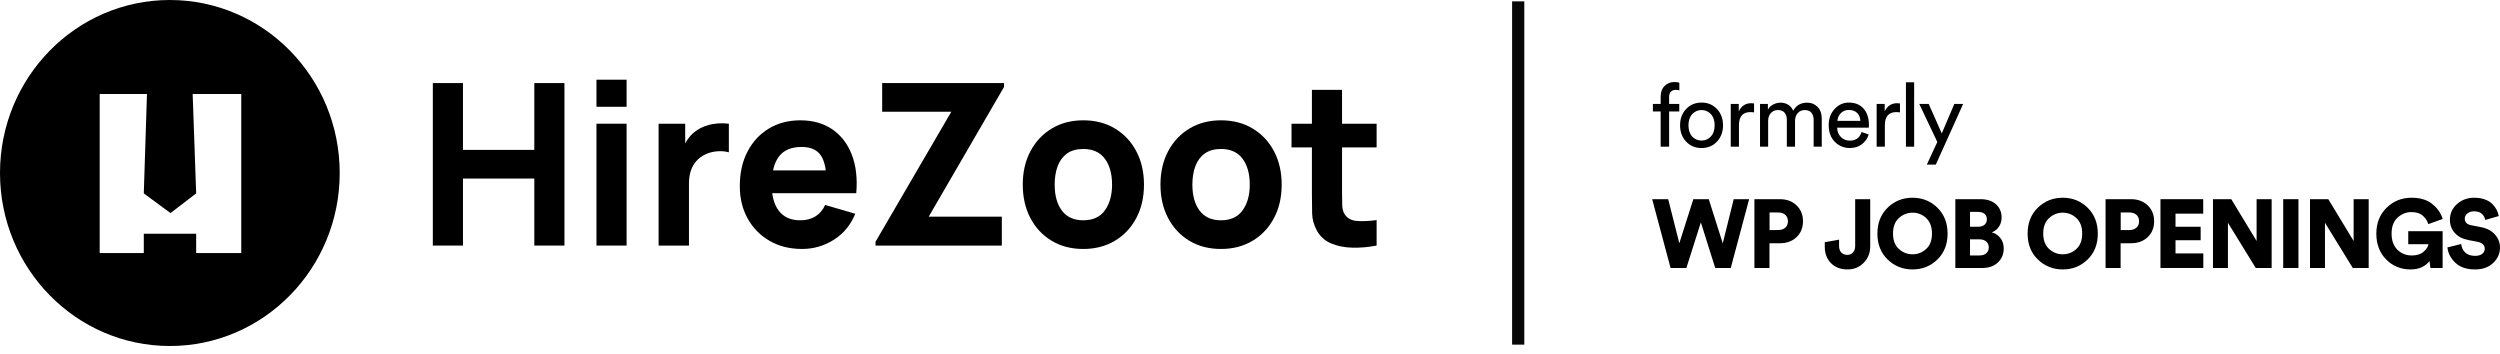
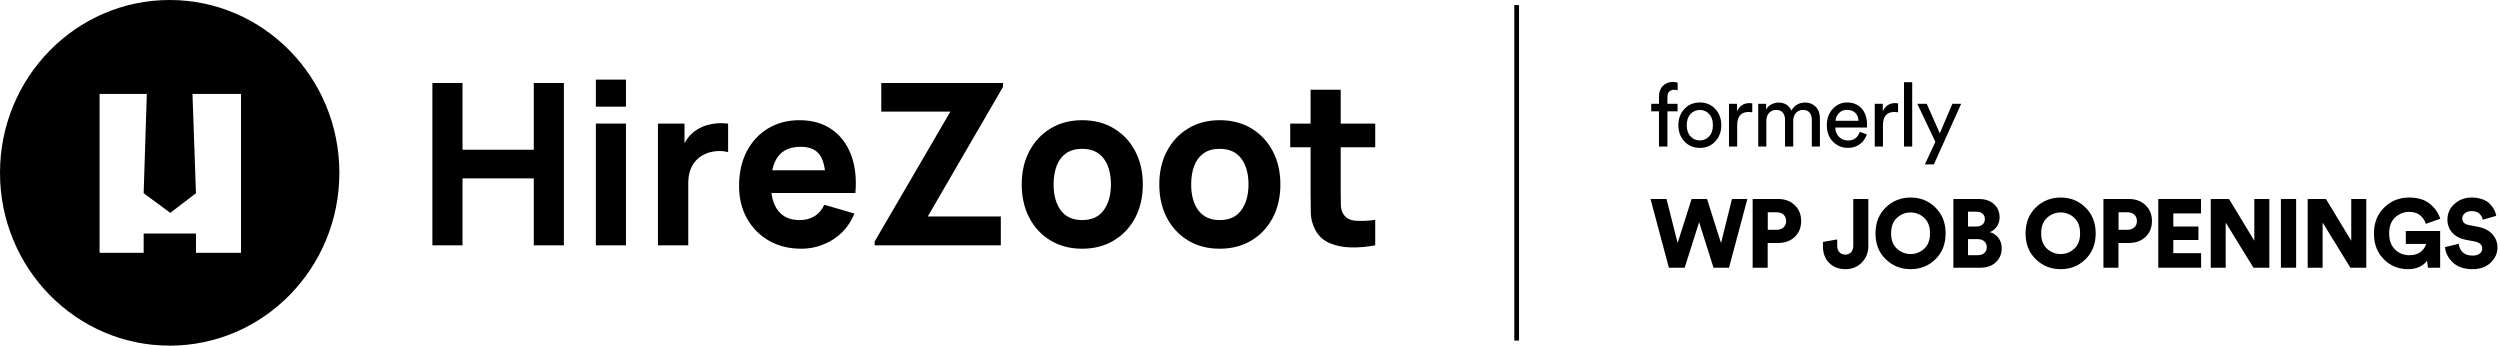
- <svg xmlns="http://www.w3.org/2000/svg" width="205" height="29" viewBox="0 0 205 29" fill="none">
-   <path d="M35.492 20.137V6.812H37.963V12.29H43.814V6.812H46.285V20.137H43.814V14.641H37.963V20.137H35.492Z" fill="black" />
-   <path d="M48.91 8.756V6.535H51.381V8.756H48.91ZM48.91 20.137V10.144H51.381V20.137H48.91Z" fill="black" />
-   <path d="M54.006 20.137V10.144H56.186V12.586L55.95 12.272C56.077 11.926 56.247 11.612 56.459 11.328C56.671 11.044 56.931 10.81 57.24 10.625C57.476 10.477 57.734 10.361 58.013 10.278C58.291 10.194 58.579 10.142 58.876 10.12C59.172 10.099 59.469 10.107 59.766 10.144V12.494C59.493 12.408 59.177 12.378 58.816 12.406C58.456 12.434 58.131 12.519 57.84 12.661C57.549 12.796 57.304 12.977 57.104 13.202C56.904 13.427 56.753 13.692 56.65 13.998C56.547 14.303 56.495 14.647 56.495 15.029V20.137H54.006Z" fill="black" />
-   <path d="M65.77 20.415C64.765 20.415 63.879 20.194 63.113 19.753C62.347 19.312 61.747 18.704 61.314 17.93C60.881 17.156 60.664 16.269 60.664 15.27C60.664 14.178 60.876 13.228 61.3 12.42C61.724 11.612 62.309 10.984 63.054 10.537C63.799 10.09 64.656 9.866 65.625 9.866C66.655 9.866 67.53 10.113 68.251 10.606C68.971 11.1 69.504 11.794 69.85 12.688C70.195 13.583 70.316 14.635 70.213 15.844H67.769V14.918C67.769 13.9 67.61 13.168 67.292 12.721C66.974 12.273 66.455 12.05 65.734 12.05C64.892 12.05 64.273 12.31 63.876 12.832C63.479 13.353 63.281 14.123 63.281 15.14C63.281 16.072 63.479 16.792 63.876 17.301C64.273 17.81 64.856 18.064 65.625 18.064C66.109 18.064 66.524 17.956 66.87 17.741C67.215 17.525 67.478 17.213 67.66 16.806L70.131 17.528C69.762 18.441 69.179 19.15 68.382 19.656C67.586 20.162 66.715 20.415 65.77 20.415ZM62.518 15.844V13.975H69.023V15.844H62.518Z" fill="black" />
-   <path d="M71.793 20.137V19.823L78.007 9.163H72.338V6.812H82.332V7.127L76.154 17.768H82.15V20.137H71.793Z" fill="black" />
-   <path d="M88.827 20.415C87.84 20.415 86.974 20.19 86.228 19.739C85.484 19.289 84.903 18.668 84.489 17.875C84.074 17.082 83.866 16.171 83.866 15.14C83.866 14.098 84.078 13.18 84.502 12.388C84.926 11.595 85.511 10.976 86.256 10.532C87.001 10.088 87.858 9.866 88.827 9.866C89.814 9.866 90.682 10.091 91.43 10.541C92.178 10.992 92.761 11.613 93.179 12.406C93.597 13.199 93.806 14.11 93.806 15.14C93.806 16.177 93.595 17.091 93.174 17.884C92.753 18.677 92.169 19.297 91.421 19.744C90.673 20.191 89.808 20.415 88.827 20.415ZM88.827 18.064C89.62 18.064 90.212 17.791 90.603 17.246C90.994 16.7 91.189 15.998 91.189 15.14C91.189 14.252 90.991 13.543 90.594 13.012C90.197 12.482 89.608 12.216 88.827 12.216C88.288 12.216 87.846 12.34 87.5 12.586C87.155 12.833 86.899 13.176 86.733 13.614C86.566 14.052 86.483 14.561 86.483 15.14C86.483 16.035 86.681 16.746 87.078 17.273C87.475 17.801 88.058 18.064 88.827 18.064Z" fill="black" />
-   <path d="M100.119 20.415C99.132 20.415 98.266 20.19 97.52 19.739C96.775 19.289 96.195 18.668 95.781 17.875C95.366 17.082 95.158 16.171 95.158 15.14C95.158 14.098 95.37 13.18 95.794 12.388C96.218 11.595 96.803 10.976 97.548 10.532C98.293 10.088 99.15 9.866 100.119 9.866C101.106 9.866 101.974 10.091 102.722 10.541C103.47 10.992 104.053 11.613 104.471 12.406C104.889 13.199 105.098 14.11 105.098 15.14C105.098 16.177 104.887 17.091 104.466 17.884C104.045 18.677 103.461 19.297 102.713 19.744C101.965 20.191 101.1 20.415 100.119 20.415ZM100.119 18.064C100.912 18.064 101.504 17.791 101.895 17.246C102.286 16.7 102.481 15.998 102.481 15.14C102.481 14.252 102.283 13.543 101.886 13.012C101.489 12.482 100.9 12.216 100.119 12.216C99.58 12.216 99.138 12.34 98.792 12.586C98.447 12.833 98.191 13.176 98.025 13.614C97.858 14.052 97.775 14.561 97.775 15.14C97.775 16.035 97.973 16.746 98.37 17.273C98.767 17.801 99.35 18.064 100.119 18.064Z" fill="black" />
-   <path d="M112.883 20.137C112.204 20.267 111.54 20.324 110.889 20.308C110.237 20.293 109.656 20.176 109.144 19.957C108.632 19.738 108.243 19.385 107.977 18.897C107.734 18.441 107.607 17.977 107.595 17.505C107.583 17.033 107.577 16.498 107.577 15.899V7.368H110.048V15.751C110.048 16.14 110.053 16.49 110.062 16.801C110.071 17.113 110.133 17.361 110.248 17.546C110.466 17.898 110.814 18.089 111.293 18.12C111.771 18.151 112.301 18.126 112.883 18.046V20.137ZM105.905 12.087V10.144H112.883V12.087H105.905Z" fill="black" />
-   <path fill-rule="evenodd" clip-rule="evenodd" d="M13.928 0C21.62 0 27.856 6.351 27.856 14.186C27.856 22.02 21.62 28.372 13.928 28.372C6.236 28.372 0 22.02 0 14.186C0 6.351 6.236 0 13.928 0ZM12.052 7.709H8.174V20.749H11.791V19.166H16.086V20.749H19.783V7.709H15.798L16.086 15.859L13.979 17.471L11.791 15.859L12.052 7.709Z" fill="black" />
-   <path d="M137.699 9.14H136.868V12.028H136.174V9.14H135.537V8.52H136.174V7.929C136.174 7.555 136.281 7.261 136.496 7.047C136.711 6.833 136.98 6.726 137.305 6.726C137.51 6.726 137.644 6.75 137.706 6.799V7.412C137.634 7.382 137.536 7.368 137.412 7.368C137.264 7.368 137.137 7.413 137.029 7.503C136.922 7.593 136.868 7.747 136.868 7.966V8.52H137.699V9.14Z" fill="black" />
-   <path d="M138.761 11.197C138.971 11.416 139.226 11.525 139.527 11.525C139.828 11.525 140.082 11.415 140.289 11.193C140.497 10.972 140.601 10.665 140.601 10.271C140.601 9.882 140.497 9.577 140.289 9.355C140.082 9.134 139.828 9.024 139.527 9.024C139.226 9.024 138.972 9.134 138.765 9.355C138.557 9.577 138.453 9.882 138.453 10.271C138.453 10.665 138.556 10.973 138.761 11.197ZM138.26 8.943C138.594 8.588 139.016 8.411 139.527 8.411C140.038 8.411 140.459 8.587 140.791 8.94C141.122 9.292 141.288 9.736 141.288 10.271C141.288 10.81 141.123 11.257 140.794 11.609C140.465 11.962 140.043 12.138 139.527 12.138C139.012 12.138 138.589 11.962 138.26 11.609C137.931 11.257 137.766 10.81 137.766 10.271C137.766 9.736 137.931 9.293 138.26 8.943Z" fill="black" />
-   <path d="M143.833 8.484V9.213C143.732 9.199 143.634 9.191 143.539 9.191C142.909 9.191 142.594 9.551 142.594 10.271V12.028H141.921V8.52H142.58V9.133C142.79 8.686 143.133 8.462 143.611 8.462C143.687 8.462 143.761 8.469 143.833 8.484Z" fill="black" />
-   <path d="M144.988 12.028H144.322V8.52H144.967V8.987C145.072 8.802 145.22 8.661 145.411 8.564C145.601 8.467 145.802 8.418 146.012 8.418C146.236 8.418 146.441 8.474 146.628 8.586C146.814 8.698 146.952 8.863 147.043 9.082C147.281 8.639 147.666 8.418 148.195 8.418C148.525 8.418 148.805 8.532 149.036 8.761C149.268 8.989 149.384 9.32 149.384 9.753V12.028H148.718V9.826C148.718 9.583 148.657 9.388 148.535 9.242C148.414 9.096 148.231 9.024 147.988 9.024C147.754 9.024 147.563 9.107 147.415 9.275C147.267 9.443 147.193 9.653 147.193 9.906V12.028H146.52V9.826C146.52 9.583 146.459 9.388 146.338 9.242C146.216 9.096 146.033 9.024 145.79 9.024C145.551 9.024 145.358 9.106 145.21 9.272C145.062 9.437 144.988 9.651 144.988 9.913V12.028Z" fill="black" />
-   <path d="M150.668 9.913H152.551C152.541 9.651 152.455 9.436 152.293 9.268C152.131 9.1 151.902 9.016 151.606 9.016C151.339 9.016 151.119 9.105 150.947 9.282C150.776 9.46 150.682 9.67 150.668 9.913ZM152.651 10.825L153.231 11.029C153.131 11.355 152.945 11.621 152.673 11.828C152.401 12.035 152.071 12.138 151.685 12.138C151.203 12.138 150.793 11.969 150.457 11.631C150.12 11.293 149.952 10.837 149.952 10.264C149.952 9.729 150.115 9.286 150.439 8.936C150.764 8.586 151.15 8.411 151.599 8.411C152.119 8.411 152.525 8.577 152.816 8.91C153.107 9.244 153.252 9.69 153.252 10.249C153.252 10.336 153.248 10.409 153.238 10.468H150.647C150.651 10.779 150.753 11.034 150.951 11.233C151.149 11.433 151.394 11.533 151.685 11.533C152.176 11.533 152.498 11.297 152.651 10.825Z" fill="black" />
-   <path d="M155.797 8.484V9.213C155.697 9.199 155.599 9.191 155.503 9.191C154.873 9.191 154.558 9.551 154.558 10.271V12.028H153.885V8.52H154.544V9.133C154.754 8.686 155.098 8.462 155.575 8.462C155.651 8.462 155.725 8.469 155.797 8.484Z" fill="black" />
-   <path d="M156.96 12.028H156.287V6.748H156.96V12.028Z" fill="black" />
-   <path d="M158.738 13.495H158.001L158.86 11.642L157.378 8.52H158.151L159.225 10.942L160.256 8.52H160.979L158.738 13.495Z" fill="black" />
-   <path d="M141.266 19.953L142.164 16.333H143.43L141.922 21.974H140.649L139.47 18.235L138.283 21.974H136.987L135.479 16.333H136.791L137.705 19.946L138.853 16.333H140.118L141.266 19.953Z" fill="black" />
-   <path d="M145.104 18.863H145.823C146.057 18.863 146.247 18.798 146.393 18.669C146.538 18.538 146.611 18.365 146.611 18.147C146.611 17.924 146.54 17.748 146.397 17.618C146.253 17.488 146.062 17.423 145.823 17.423H145.104V18.863ZM145.948 19.946H145.096V21.974H143.862V16.333H145.948C146.51 16.333 146.967 16.503 147.318 16.842C147.67 17.182 147.845 17.614 147.845 18.139C147.845 18.675 147.67 19.11 147.318 19.444C146.967 19.779 146.51 19.946 145.948 19.946Z" fill="black" />
-   <path d="M149.632 20.232V19.858L150.804 19.651V20.168C150.804 20.407 150.868 20.589 150.995 20.713C151.123 20.838 151.283 20.9 151.476 20.9C151.673 20.9 151.831 20.833 151.948 20.698C152.065 20.562 152.124 20.389 152.124 20.176V16.333H153.358V20.208C153.358 20.733 153.181 21.179 152.827 21.545C152.473 21.911 152.025 22.094 151.483 22.094C150.931 22.094 150.485 21.923 150.144 21.581C149.803 21.238 149.632 20.789 149.632 20.232Z" fill="black" />
-   <path d="M155.704 17.885C155.386 18.177 155.227 18.598 155.227 19.15C155.227 19.701 155.388 20.123 155.708 20.415C156.028 20.707 156.401 20.853 156.828 20.853C157.255 20.853 157.628 20.707 157.945 20.415C158.263 20.123 158.422 19.701 158.422 19.15C158.422 18.598 158.263 18.175 157.945 17.881C157.628 17.586 157.255 17.439 156.828 17.439C156.401 17.439 156.027 17.588 155.704 17.885ZM153.947 19.158C153.947 18.283 154.227 17.573 154.786 17.029C155.346 16.486 156.027 16.214 156.828 16.214C157.63 16.214 158.31 16.487 158.867 17.033C159.424 17.58 159.702 18.288 159.702 19.158C159.702 20.028 159.424 20.735 158.867 21.278C158.31 21.822 157.63 22.094 156.828 22.094C156.027 22.094 155.346 21.822 154.786 21.278C154.227 20.735 153.947 20.028 153.947 19.158Z" fill="black" />
-   <path d="M160.338 16.333H162.408C162.944 16.333 163.366 16.474 163.673 16.755C163.98 17.036 164.134 17.399 164.134 17.845C164.134 18.126 164.057 18.378 163.903 18.601C163.75 18.824 163.556 18.975 163.322 19.054C163.592 19.118 163.824 19.268 164.017 19.504C164.209 19.74 164.306 20.03 164.306 20.375C164.306 20.842 164.145 21.225 163.825 21.525C163.505 21.825 163.087 21.974 162.572 21.974H160.338V16.333ZM161.541 18.593H162.213C162.431 18.593 162.604 18.538 162.732 18.43C162.859 18.321 162.923 18.171 162.923 17.98C162.923 17.795 162.861 17.647 162.736 17.539C162.611 17.43 162.431 17.375 162.197 17.375H161.541V18.593ZM161.541 20.948H162.314C162.554 20.948 162.741 20.888 162.876 20.769C163.012 20.65 163.079 20.489 163.079 20.288C163.079 20.091 163.012 19.932 162.876 19.81C162.741 19.688 162.554 19.627 162.314 19.627H161.541V20.948Z" fill="black" />
-   <path d="M168.022 17.885C167.704 18.177 167.545 18.598 167.545 19.15C167.545 19.701 167.705 20.123 168.026 20.415C168.346 20.707 168.719 20.853 169.146 20.853C169.573 20.853 169.946 20.707 170.263 20.415C170.581 20.123 170.739 19.701 170.739 19.15C170.739 18.598 170.581 18.175 170.263 17.881C169.946 17.586 169.573 17.439 169.146 17.439C168.719 17.439 168.345 17.588 168.022 17.885ZM166.265 19.158C166.265 18.283 166.544 17.573 167.104 17.029C167.664 16.486 168.345 16.214 169.146 16.214C169.948 16.214 170.628 16.487 171.185 17.033C171.742 17.58 172.02 18.288 172.02 19.158C172.02 20.028 171.742 20.735 171.185 21.278C170.628 21.822 169.948 22.094 169.146 22.094C168.345 22.094 167.664 21.822 167.104 21.278C166.544 20.735 166.265 20.028 166.265 19.158Z" fill="black" />
-   <path d="M173.898 18.863H174.616C174.851 18.863 175.041 18.798 175.186 18.669C175.332 18.538 175.405 18.365 175.405 18.147C175.405 17.924 175.334 17.748 175.19 17.618C175.047 17.488 174.856 17.423 174.616 17.423H173.898V18.863ZM174.741 19.946H173.89V21.974H172.656V16.333H174.741C175.304 16.333 175.76 16.503 176.112 16.842C176.463 17.182 176.639 17.614 176.639 18.139C176.639 18.675 176.463 19.11 176.112 19.444C175.76 19.779 175.304 19.946 174.741 19.946Z" fill="black" />
-   <path d="M180.672 21.974H177.158V16.333H180.664V17.519H178.392V18.593H180.453V19.699H178.392V20.781H180.672V21.974Z" fill="black" />
-   <path d="M186.275 21.974H184.971L182.69 18.267V21.974H181.464V16.333H182.964L185.041 19.762V16.333H186.275V21.974Z" fill="black" />
-   <path d="M188.473 21.974H187.223V16.333H188.473V21.974Z" fill="black" />
-   <path d="M194.232 21.974H192.927L190.647 18.267V21.974H189.421V16.333H190.92L192.998 19.762V16.333H194.232V21.974Z" fill="black" />
-   <path d="M200.295 21.974H199.296L199.218 21.402C199.082 21.598 198.882 21.762 198.616 21.895C198.351 22.028 198.033 22.094 197.663 22.094C196.872 22.094 196.207 21.822 195.668 21.278C195.129 20.735 194.86 20.028 194.86 19.158C194.86 18.293 195.14 17.586 195.699 17.037C196.259 16.488 196.94 16.214 197.742 16.214C198.46 16.214 199.03 16.386 199.452 16.731C199.874 17.076 200.157 17.484 200.303 17.956L199.116 18.378C199.059 18.139 198.917 17.915 198.69 17.706C198.464 17.496 198.148 17.391 197.742 17.391C197.315 17.391 196.936 17.541 196.605 17.841C196.275 18.141 196.109 18.58 196.109 19.158C196.109 19.72 196.268 20.159 196.586 20.475C196.903 20.79 197.299 20.948 197.773 20.948C198.179 20.948 198.496 20.849 198.726 20.65C198.955 20.451 199.093 20.243 199.139 20.025H197.476V18.959H200.295V21.974Z" fill="black" />
-   <path d="M204.898 17.718L203.789 18.036C203.763 17.861 203.678 17.699 203.532 17.551C203.386 17.402 203.165 17.328 202.868 17.328C202.644 17.328 202.462 17.387 202.321 17.507C202.181 17.626 202.11 17.768 202.11 17.933C202.11 18.224 202.293 18.405 202.657 18.474L203.399 18.617C203.909 18.712 204.304 18.915 204.582 19.226C204.861 19.536 205 19.898 205 20.312C205 20.784 204.815 21.199 204.446 21.557C204.076 21.915 203.579 22.094 202.954 22.094C202.256 22.094 201.716 21.91 201.333 21.541C200.951 21.172 200.736 20.755 200.689 20.288L201.821 20.009C201.847 20.29 201.956 20.522 202.146 20.705C202.336 20.888 202.61 20.98 202.969 20.98C203.209 20.98 203.399 20.926 203.54 20.817C203.68 20.708 203.75 20.566 203.75 20.391C203.75 20.248 203.698 20.127 203.594 20.029C203.49 19.931 203.344 19.863 203.157 19.826L202.399 19.683C201.931 19.593 201.562 19.399 201.294 19.102C201.026 18.805 200.892 18.447 200.892 18.028C200.892 17.508 201.087 17.076 201.478 16.731C201.868 16.386 202.334 16.214 202.876 16.214C203.204 16.214 203.497 16.26 203.754 16.353C204.012 16.446 204.216 16.569 204.367 16.723C204.518 16.877 204.637 17.036 204.723 17.201C204.809 17.365 204.867 17.537 204.898 17.718Z" fill="black" />
-   <path d="M124.493 0.611V27.76" stroke="#070707" stroke-linecap="square" />
+ <svg xmlns="http://www.w3.org/2000/svg" width="528" height="73" viewBox="0 0 528 73" fill="none">
+   <path d="M91.321 51.813V17.528H97.68V31.623H112.734V17.528H119.092V51.813H112.734V37.671H97.68V51.813H91.321Z" fill="black" />
+   <path d="M125.845 22.528V16.814H132.204V22.528H125.845ZM125.845 51.813V26.1H132.204V51.813H125.845Z" fill="black" />
+   <path d="M138.958 51.813V26.1H144.568V32.385L143.96 31.576C144.287 30.687 144.724 29.877 145.269 29.147C145.815 28.417 146.485 27.814 147.28 27.338C147.887 26.957 148.55 26.659 149.267 26.445C149.983 26.231 150.724 26.096 151.487 26.04C152.251 25.985 153.015 26.004 153.778 26.1V32.147C153.077 31.925 152.263 31.849 151.335 31.921C150.408 31.992 149.57 32.211 148.822 32.576C148.074 32.925 147.443 33.389 146.929 33.968C146.415 34.548 146.025 35.23 145.76 36.016C145.495 36.802 145.363 37.687 145.363 38.671V51.813H138.958Z" fill="black" />
+   <path d="M169.227 52.528C166.64 52.528 164.361 51.96 162.39 50.825C160.418 49.69 158.875 48.127 157.761 46.135C156.647 44.143 156.09 41.861 156.09 39.29C156.09 36.48 156.635 34.036 157.726 31.957C158.817 29.877 160.321 28.262 162.238 27.111C164.155 25.961 166.36 25.385 168.853 25.385C171.503 25.385 173.755 26.02 175.609 27.29C177.464 28.56 178.835 30.346 179.723 32.647C180.612 34.949 180.923 37.655 180.658 40.766H174.37V38.385C174.37 35.766 173.961 33.881 173.143 32.73C172.325 31.58 170.988 31.004 169.134 31.004C166.968 31.004 165.374 31.675 164.353 33.016C163.332 34.357 162.822 36.337 162.822 38.956C162.822 41.353 163.332 43.206 164.353 44.516C165.374 45.825 166.874 46.48 168.853 46.48C170.1 46.48 171.168 46.202 172.056 45.647C172.944 45.091 173.622 44.29 174.09 43.242L180.448 45.099C179.497 47.448 177.997 49.274 175.948 50.575C173.899 51.877 171.658 52.528 169.227 52.528ZM160.858 40.766V35.956H177.596V40.766H160.858Z" fill="black" />
+   <path d="M184.724 51.813V51.004L200.713 23.576H186.126V17.528H211.841V18.338L195.945 45.718H211.373V51.813H184.724Z" fill="black" />
+   <path d="M228.552 52.528C226.012 52.528 223.783 51.948 221.866 50.789C219.949 49.631 218.457 48.032 217.39 45.992C216.322 43.952 215.788 41.607 215.788 38.956C215.788 36.274 216.334 33.913 217.425 31.873C218.516 29.834 220.019 28.242 221.936 27.1C223.853 25.957 226.058 25.385 228.552 25.385C231.092 25.385 233.325 25.965 235.249 27.123C237.174 28.282 238.674 29.881 239.749 31.921C240.825 33.961 241.362 36.306 241.362 38.956C241.362 41.623 240.821 43.976 239.738 46.016C238.655 48.055 237.151 49.651 235.226 50.801C233.301 51.952 231.077 52.528 228.552 52.528ZM228.552 46.48C230.594 46.48 232.117 45.778 233.122 44.373C234.127 42.968 234.63 41.163 234.63 38.956C234.63 36.671 234.119 34.845 233.099 33.48C232.078 32.115 230.562 31.433 228.552 31.433C227.165 31.433 226.027 31.75 225.139 32.385C224.251 33.02 223.592 33.901 223.164 35.028C222.735 36.155 222.521 37.464 222.521 38.956C222.521 41.258 223.031 43.087 224.052 44.444C225.073 45.801 226.573 46.48 228.552 46.48Z" fill="black" />
+   <path d="M257.606 52.528C255.066 52.528 252.838 51.948 250.921 50.789C249.004 49.631 247.512 48.032 246.444 45.992C245.377 43.952 244.843 41.607 244.843 38.956C244.843 36.274 245.388 33.913 246.479 31.873C247.57 29.834 249.074 28.242 250.991 27.1C252.908 25.957 255.113 25.385 257.606 25.385C260.147 25.385 262.379 25.965 264.304 27.123C266.228 28.282 267.728 29.881 268.804 31.921C269.879 33.961 270.417 36.306 270.417 38.956C270.417 41.623 269.875 43.976 268.792 46.016C267.709 48.055 266.205 49.651 264.28 50.801C262.356 51.952 260.131 52.528 257.606 52.528ZM257.606 46.48C259.648 46.48 261.171 45.778 262.177 44.373C263.182 42.968 263.684 41.163 263.684 38.956C263.684 36.671 263.174 34.845 262.153 33.48C261.132 32.115 259.617 31.433 257.606 31.433C256.219 31.433 255.082 31.75 254.193 32.385C253.305 33.02 252.647 33.901 252.218 35.028C251.79 36.155 251.575 37.464 251.575 38.956C251.575 41.258 252.086 43.087 253.106 44.444C254.127 45.801 255.627 46.48 257.606 46.48Z" fill="black" />
+   <path d="M290.448 51.813C288.703 52.147 286.992 52.293 285.317 52.254C283.642 52.214 282.146 51.912 280.829 51.349C279.512 50.785 278.511 49.877 277.825 48.623C277.202 47.448 276.874 46.254 276.843 45.04C276.812 43.825 276.796 42.448 276.796 40.909V18.957H283.155V40.528C283.155 41.528 283.167 42.428 283.19 43.23C283.213 44.032 283.373 44.67 283.669 45.147C284.23 46.051 285.126 46.544 286.357 46.623C287.589 46.702 288.952 46.639 290.448 46.432V51.813ZM272.495 31.099V26.1H290.448V31.099H272.495Z" fill="black" />
+   <path fill-rule="evenodd" clip-rule="evenodd" d="M35.837 0C55.63 0 71.674 16.342 71.674 36.5C71.674 56.658 55.63 73 35.837 73C16.045 73 0 56.658 0 36.5C0 16.342 16.045 0 35.837 0ZM31.009 19.835H21.032V53.386H30.339V49.315H41.389V53.386H50.901V19.835H40.649L41.389 40.806L35.967 44.953L30.339 40.806L31.009 19.835Z" fill="black" />
+   <path d="M354.3 23.518H352.163V30.95H350.376V23.518H348.737V21.923H350.376V20.403C350.376 19.439 350.652 18.682 351.205 18.132C351.758 17.581 352.451 17.306 353.286 17.306C353.815 17.306 354.158 17.369 354.318 17.494V19.07C354.134 18.995 353.882 18.958 353.563 18.958C353.182 18.958 352.854 19.073 352.577 19.305C352.301 19.536 352.163 19.933 352.163 20.496V21.923H354.3V23.518Z" fill="black" />
+   <path d="M357.033 28.81C357.573 29.373 358.23 29.655 359.004 29.655C359.778 29.655 360.431 29.37 360.966 28.801C361.5 28.232 361.767 27.44 361.767 26.427C361.767 25.426 361.5 24.641 360.966 24.072C360.431 23.502 359.778 23.218 359.004 23.218C358.23 23.218 357.576 23.502 357.042 24.072C356.508 24.641 356.241 25.426 356.241 26.427C356.241 27.44 356.505 28.235 357.033 28.81ZM355.744 23.011C356.603 22.098 357.69 21.641 359.004 21.641C360.318 21.641 361.402 22.095 362.255 23.002C363.108 23.909 363.535 25.05 363.535 26.427C363.535 27.816 363.112 28.963 362.264 29.87C361.417 30.777 360.33 31.231 359.004 31.231C357.678 31.231 356.591 30.777 355.744 29.87C354.896 28.963 354.473 27.816 354.473 26.427C354.473 25.05 354.896 23.912 355.744 23.011Z" fill="black" />
+   <path d="M370.082 21.829V23.706C369.824 23.668 369.573 23.649 369.327 23.649C367.706 23.649 366.896 24.575 366.896 26.427V30.95H365.164V21.923H366.859V23.499C367.399 22.348 368.283 21.773 369.511 21.773C369.708 21.773 369.898 21.791 370.082 21.829Z" fill="black" />
+   <path d="M373.055 30.95H371.342V21.923H373V23.124C373.27 22.648 373.651 22.285 374.142 22.035C374.633 21.785 375.149 21.66 375.689 21.66C376.267 21.66 376.795 21.804 377.273 22.092C377.752 22.379 378.108 22.805 378.342 23.368C378.956 22.229 379.944 21.66 381.307 21.66C382.155 21.66 382.876 21.954 383.472 22.542C384.067 23.13 384.365 23.981 384.365 25.094V30.95H382.652V25.282C382.652 24.656 382.495 24.156 382.182 23.781C381.869 23.405 381.399 23.218 380.773 23.218C380.171 23.218 379.68 23.433 379.3 23.865C378.919 24.297 378.729 24.838 378.729 25.488V30.95H376.997V25.282C376.997 24.656 376.841 24.156 376.527 23.781C376.214 23.405 375.745 23.218 375.118 23.218C374.504 23.218 374.007 23.43 373.626 23.856C373.246 24.281 373.055 24.831 373.055 25.507V30.95Z" fill="black" />
+   <path d="M387.67 25.507H392.514C392.49 24.832 392.269 24.278 391.851 23.846C391.434 23.415 390.844 23.199 390.083 23.199C389.395 23.199 388.83 23.427 388.388 23.884C387.946 24.34 387.707 24.882 387.67 25.507ZM392.772 27.853L394.264 28.378C394.006 29.217 393.527 29.902 392.827 30.433C392.127 30.965 391.28 31.231 390.285 31.231C389.045 31.231 387.992 30.796 387.126 29.927C386.261 29.057 385.828 27.884 385.828 26.408C385.828 25.032 386.245 23.893 387.08 22.992C387.915 22.092 388.91 21.641 390.064 21.641C391.403 21.641 392.447 22.07 393.196 22.927C393.945 23.784 394.319 24.932 394.319 26.37C394.319 26.596 394.307 26.783 394.283 26.933H387.615C387.627 27.734 387.888 28.391 388.397 28.904C388.907 29.417 389.536 29.673 390.285 29.673C391.55 29.673 392.379 29.067 392.772 27.853Z" fill="black" />
+   <path d="M400.867 21.829V23.706C400.609 23.668 400.357 23.649 400.111 23.649C398.49 23.649 397.68 24.575 397.68 26.427V30.95H395.948V21.923H397.643V23.499C398.183 22.348 399.068 21.773 400.296 21.773C400.492 21.773 400.682 21.791 400.867 21.829Z" fill="black" />
+   <path d="M403.858 30.95H402.127V17.362H403.858V30.95Z" fill="black" />
+   <path d="M408.434 34.722H406.536L408.747 29.955L404.934 21.923H406.923L409.686 28.153L412.339 21.923H414.199L408.434 34.722Z" fill="black" />
+   <path d="M363.479 51.34L365.79 42.025H369.045L365.167 56.541H361.892L358.857 46.918L355.803 56.541H352.467L348.589 42.025H351.965L354.316 51.32L357.27 42.025H360.525L363.479 51.34Z" fill="black" />
+   <path d="M373.354 48.536H375.202C375.805 48.536 376.294 48.369 376.669 48.034C377.044 47.7 377.232 47.253 377.232 46.693C377.232 46.12 377.048 45.666 376.679 45.332C376.311 44.997 375.819 44.83 375.202 44.83H373.354V48.536ZM375.524 51.32H373.334V56.541H370.159V42.025H375.524C376.971 42.025 378.146 42.462 379.05 43.336C379.955 44.209 380.407 45.322 380.407 46.673C380.407 48.051 379.955 49.17 379.05 50.03C378.146 50.89 376.971 51.32 375.524 51.32Z" fill="black" />
+   <path d="M385.005 52.057V51.095L388.019 50.563V51.893C388.019 52.508 388.183 52.975 388.512 53.296C388.84 53.616 389.252 53.777 389.747 53.777C390.256 53.777 390.662 53.603 390.963 53.255C391.264 52.907 391.415 52.46 391.415 51.914V42.025H394.59V51.996C394.59 53.347 394.135 54.493 393.224 55.435C392.313 56.377 391.161 56.848 389.767 56.848C388.347 56.848 387.199 56.408 386.321 55.527C385.444 54.647 385.005 53.49 385.005 52.057Z" fill="black" />
+   <path d="M400.627 46.018C399.81 46.768 399.401 47.853 399.401 49.273C399.401 50.692 399.813 51.777 400.637 52.528C401.461 53.279 402.422 53.654 403.52 53.654C404.619 53.654 405.577 53.279 406.394 52.528C407.211 51.777 407.619 50.692 407.619 49.273C407.619 47.853 407.211 46.765 406.394 46.007C405.577 45.25 404.619 44.871 403.52 44.871C402.422 44.871 401.457 45.253 400.627 46.018ZM396.105 49.293C396.105 47.041 396.826 45.216 398.266 43.817C399.706 42.418 401.457 41.718 403.52 41.718C405.583 41.718 407.331 42.421 408.765 43.827C410.198 45.233 410.915 47.055 410.915 49.293C410.915 51.532 410.198 53.35 408.765 54.749C407.331 56.148 405.583 56.848 403.52 56.848C401.457 56.848 399.706 56.148 398.266 54.749C396.826 53.35 396.105 51.532 396.105 49.293Z" fill="black" />
+   <path d="M412.551 42.025H417.876C419.256 42.025 420.341 42.387 421.132 43.11C421.922 43.834 422.317 44.769 422.317 45.915C422.317 46.639 422.12 47.287 421.724 47.86C421.329 48.433 420.83 48.822 420.227 49.027C420.924 49.191 421.52 49.577 422.016 50.184C422.511 50.791 422.759 51.538 422.759 52.426C422.759 53.627 422.347 54.613 421.523 55.384C420.7 56.155 419.624 56.541 418.298 56.541H412.551V42.025ZM415.646 47.84H417.374C417.937 47.84 418.382 47.7 418.71 47.42C419.038 47.14 419.202 46.755 419.202 46.263C419.202 45.786 419.042 45.407 418.72 45.127C418.399 44.847 417.937 44.707 417.334 44.707H415.646V47.84ZM415.646 53.9H417.635C418.251 53.9 418.734 53.746 419.082 53.439C419.43 53.132 419.604 52.719 419.604 52.2C419.604 51.695 419.43 51.286 419.082 50.972C418.734 50.658 418.251 50.501 417.635 50.501H415.646V53.9Z" fill="black" />
+   <path d="M432.321 46.018C431.504 46.768 431.095 47.853 431.095 49.273C431.095 50.692 431.507 51.777 432.331 52.528C433.155 53.279 434.116 53.654 435.214 53.654C436.313 53.654 437.271 53.279 438.088 52.528C438.905 51.777 439.314 50.692 439.314 49.273C439.314 47.853 438.905 46.765 438.088 46.007C437.271 45.25 436.313 44.871 435.214 44.871C434.116 44.871 433.151 45.253 432.321 46.018ZM427.8 49.293C427.8 47.041 428.52 45.216 429.96 43.817C431.4 42.418 433.151 41.718 435.214 41.718C437.277 41.718 439.026 42.421 440.459 43.827C441.892 45.233 442.609 47.055 442.609 49.293C442.609 51.532 441.892 53.35 440.459 54.749C439.026 56.148 437.277 56.848 435.214 56.848C433.151 56.848 431.4 56.148 429.96 54.749C428.52 53.35 427.8 51.532 427.8 49.293Z" fill="black" />
+   <path d="M447.44 48.536H449.289C449.892 48.536 450.381 48.369 450.756 48.034C451.131 47.7 451.318 47.253 451.318 46.693C451.318 46.12 451.134 45.666 450.766 45.332C450.397 44.997 449.905 44.83 449.289 44.83H447.44V48.536ZM449.61 51.32H447.42V56.541H444.245V42.025H449.61C451.057 42.025 452.233 42.462 453.137 43.336C454.041 44.209 454.493 45.322 454.493 46.673C454.493 48.051 454.041 49.17 453.137 50.03C452.233 50.89 451.057 51.32 449.61 51.32Z" fill="black" />
+   <path d="M464.871 56.541H455.828V42.025H464.85V45.076H459.003V47.84H464.308V50.685H459.003V53.47H464.871V56.541Z" fill="black" />
+   <path d="M479.287 56.541H475.931L470.063 47V56.541H466.908V42.025H470.767L476.112 50.849V42.025H479.287V56.541Z" fill="black" />
+   <path d="M484.942 56.541H481.727V42.025H484.942V56.541Z" fill="black" />
+   <path d="M499.759 56.541H496.404L490.536 47V56.541H487.381V42.025H491.239L496.585 50.849V42.025H499.759V56.541Z" fill="black" />
+   <path d="M515.361 56.541H512.789L512.588 55.067C512.24 55.572 511.724 55.995 511.041 56.336C510.357 56.677 509.54 56.848 508.589 56.848C506.553 56.848 504.842 56.148 503.455 54.749C502.068 53.35 501.375 51.532 501.375 49.293C501.375 47.069 502.095 45.25 503.535 43.837C504.975 42.425 506.727 41.718 508.79 41.718C510.639 41.718 512.106 42.162 513.191 43.049C514.276 43.936 515.006 44.987 515.381 46.202L512.327 47.287C512.179 46.673 511.814 46.096 511.231 45.557C510.649 45.018 509.835 44.748 508.79 44.748C507.692 44.748 506.717 45.134 505.866 45.905C505.016 46.676 504.59 47.806 504.59 49.293C504.59 50.74 504.999 51.869 505.816 52.681C506.633 53.494 507.651 53.9 508.87 53.9C509.915 53.9 510.732 53.644 511.322 53.132C511.911 52.62 512.266 52.084 512.387 51.525H508.107V48.781H515.361V56.541Z" fill="black" />
+   <path d="M527.205 45.588L524.351 46.407C524.284 45.956 524.063 45.54 523.688 45.158C523.313 44.776 522.744 44.584 521.98 44.584C521.404 44.584 520.935 44.738 520.574 45.045C520.212 45.352 520.031 45.717 520.031 46.14C520.031 46.891 520.5 47.355 521.438 47.533L523.347 47.901C524.66 48.147 525.674 48.669 526.391 49.467C527.108 50.266 527.466 51.197 527.466 52.262C527.466 53.477 526.991 54.544 526.039 55.466C525.088 56.387 523.809 56.848 522.201 56.848C520.406 56.848 519.016 56.373 518.032 55.425C517.047 54.476 516.495 53.401 516.374 52.2L519.288 51.484C519.355 52.207 519.633 52.804 520.122 53.275C520.611 53.746 521.317 53.981 522.242 53.981C522.858 53.981 523.347 53.842 523.708 53.562C524.07 53.282 524.251 52.917 524.251 52.467C524.251 52.098 524.117 51.788 523.849 51.535C523.581 51.282 523.206 51.108 522.724 51.013L520.775 50.645C519.569 50.412 518.621 49.914 517.931 49.15C517.241 48.386 516.896 47.464 516.896 46.386C516.896 45.048 517.399 43.936 518.404 43.049C519.408 42.162 520.607 41.718 522 41.718C522.844 41.718 523.598 41.838 524.261 42.077C524.924 42.315 525.45 42.633 525.838 43.029C526.227 43.424 526.532 43.834 526.753 44.257C526.974 44.68 527.124 45.124 527.205 45.588Z" fill="black" />
+   <path d="M320.321 1.573V71.427" stroke="black" stroke-linecap="square" />
</svg>
